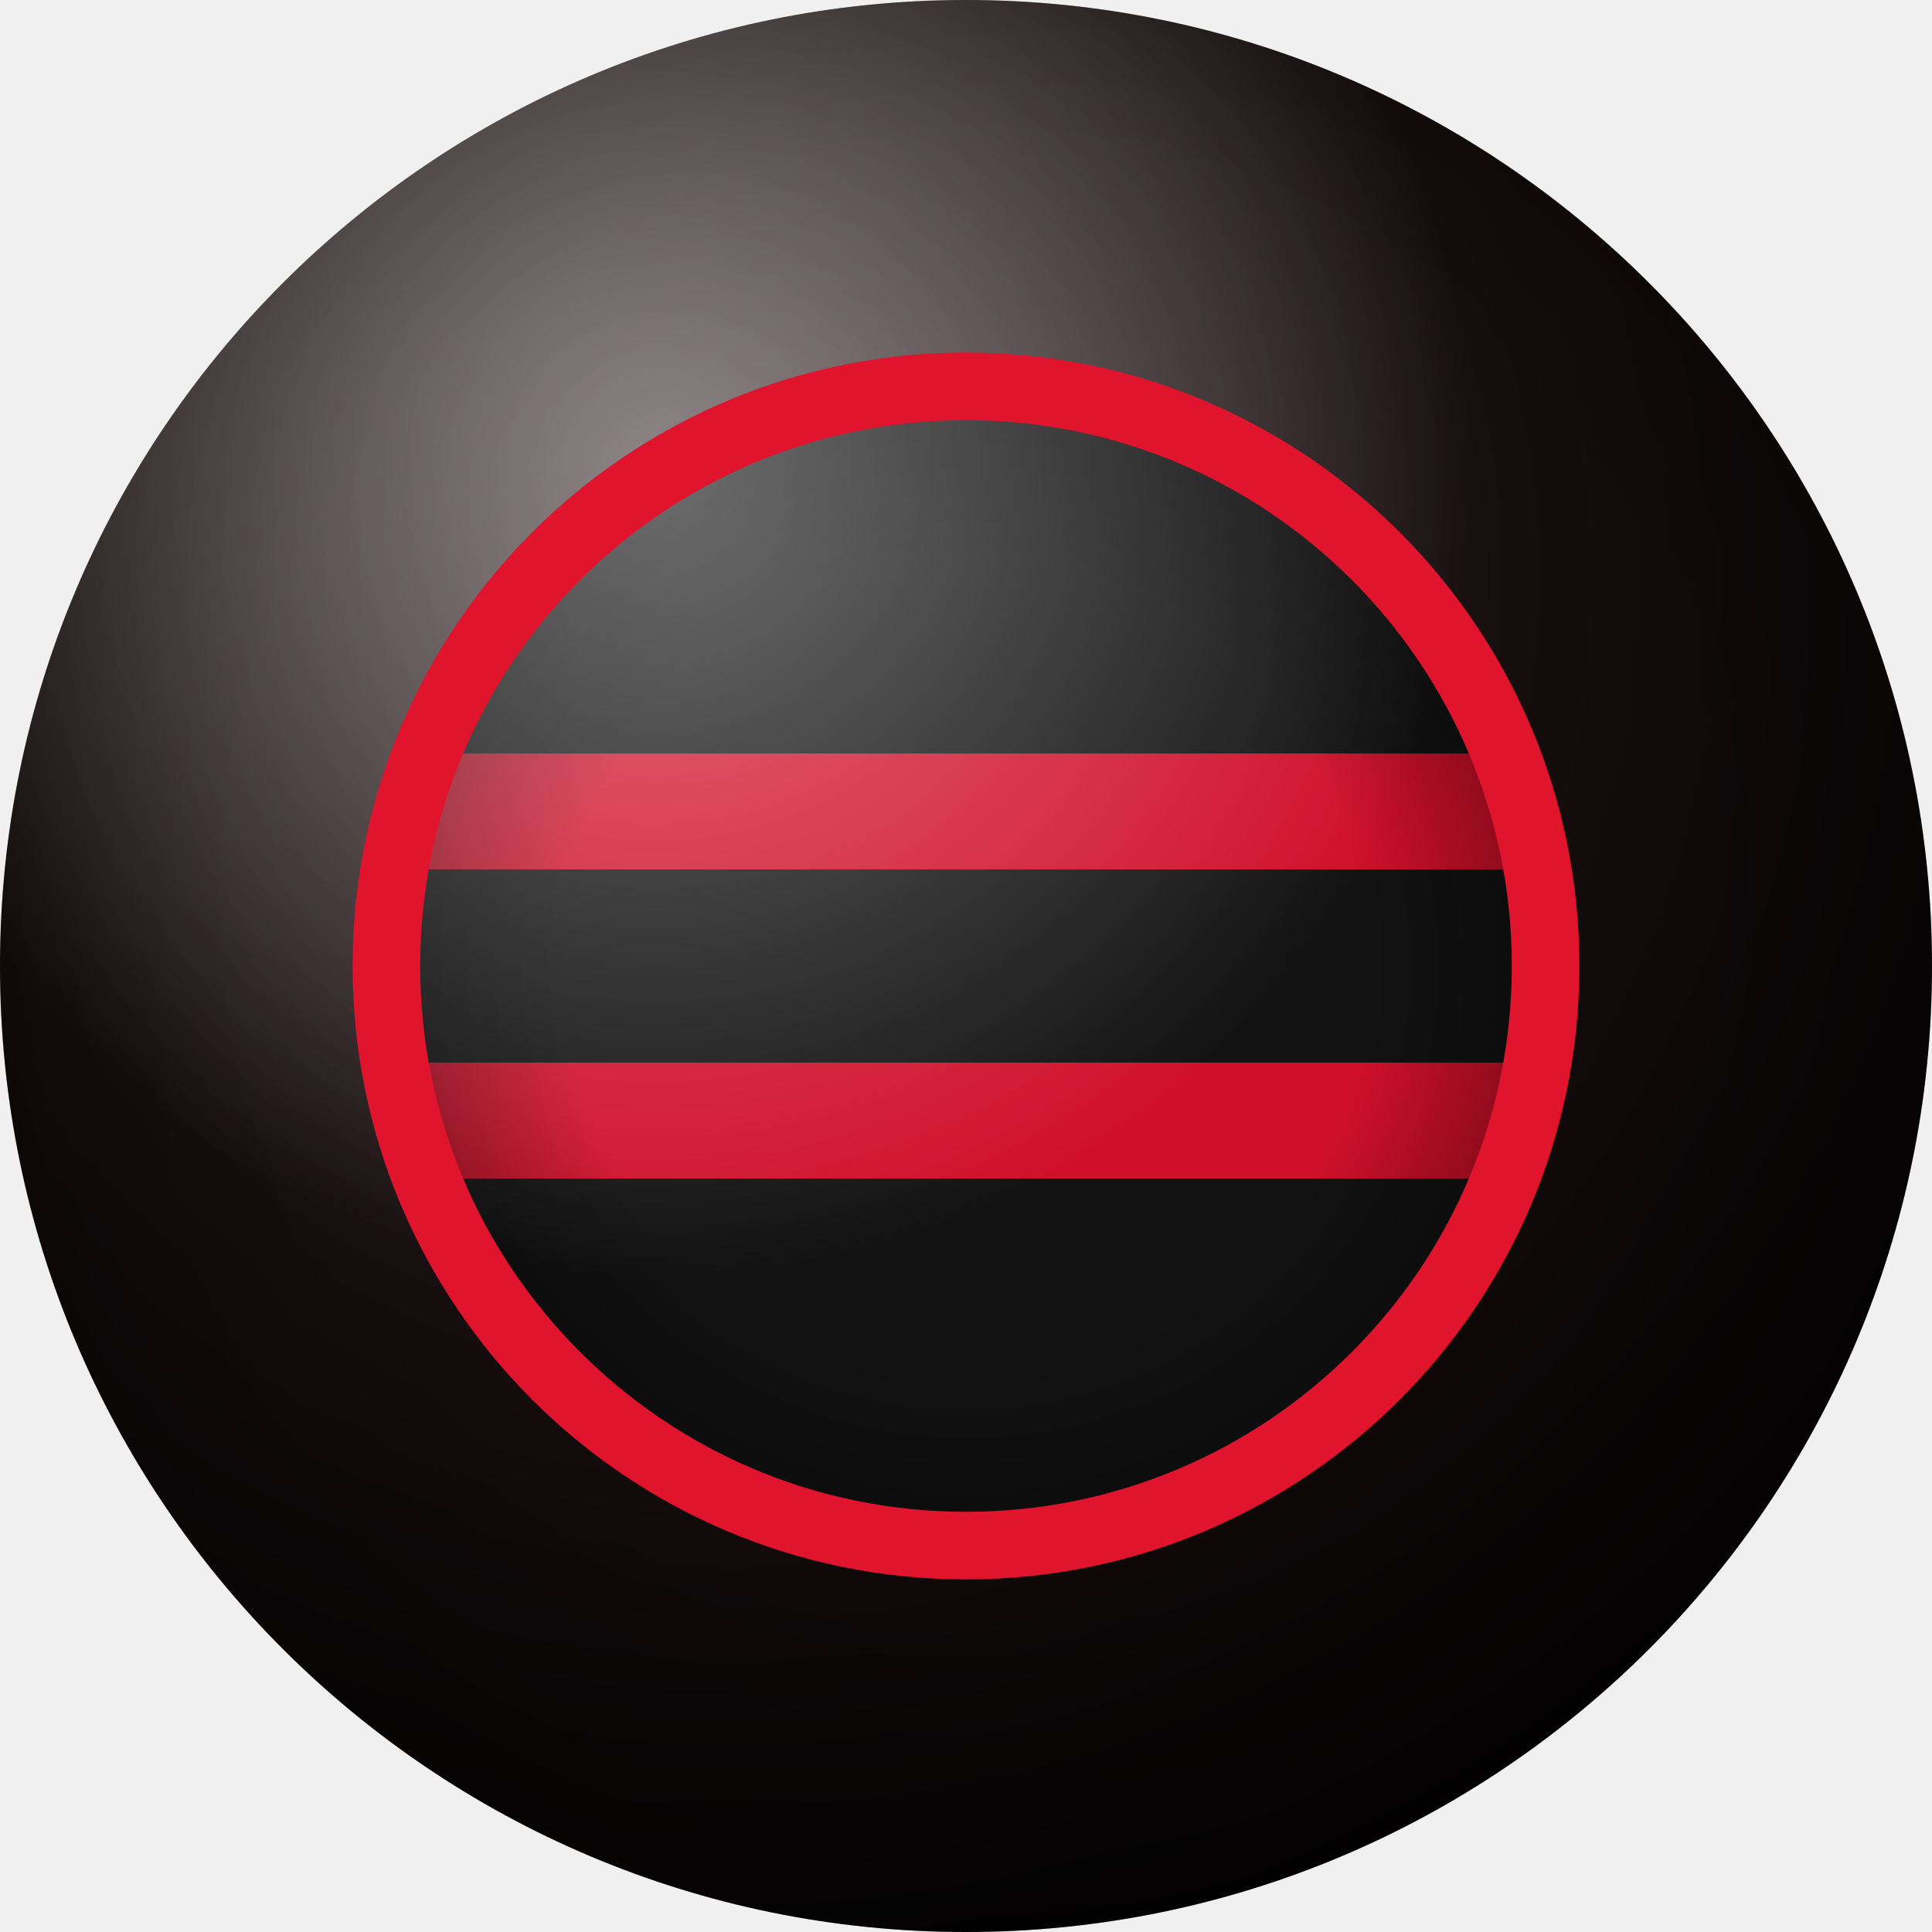
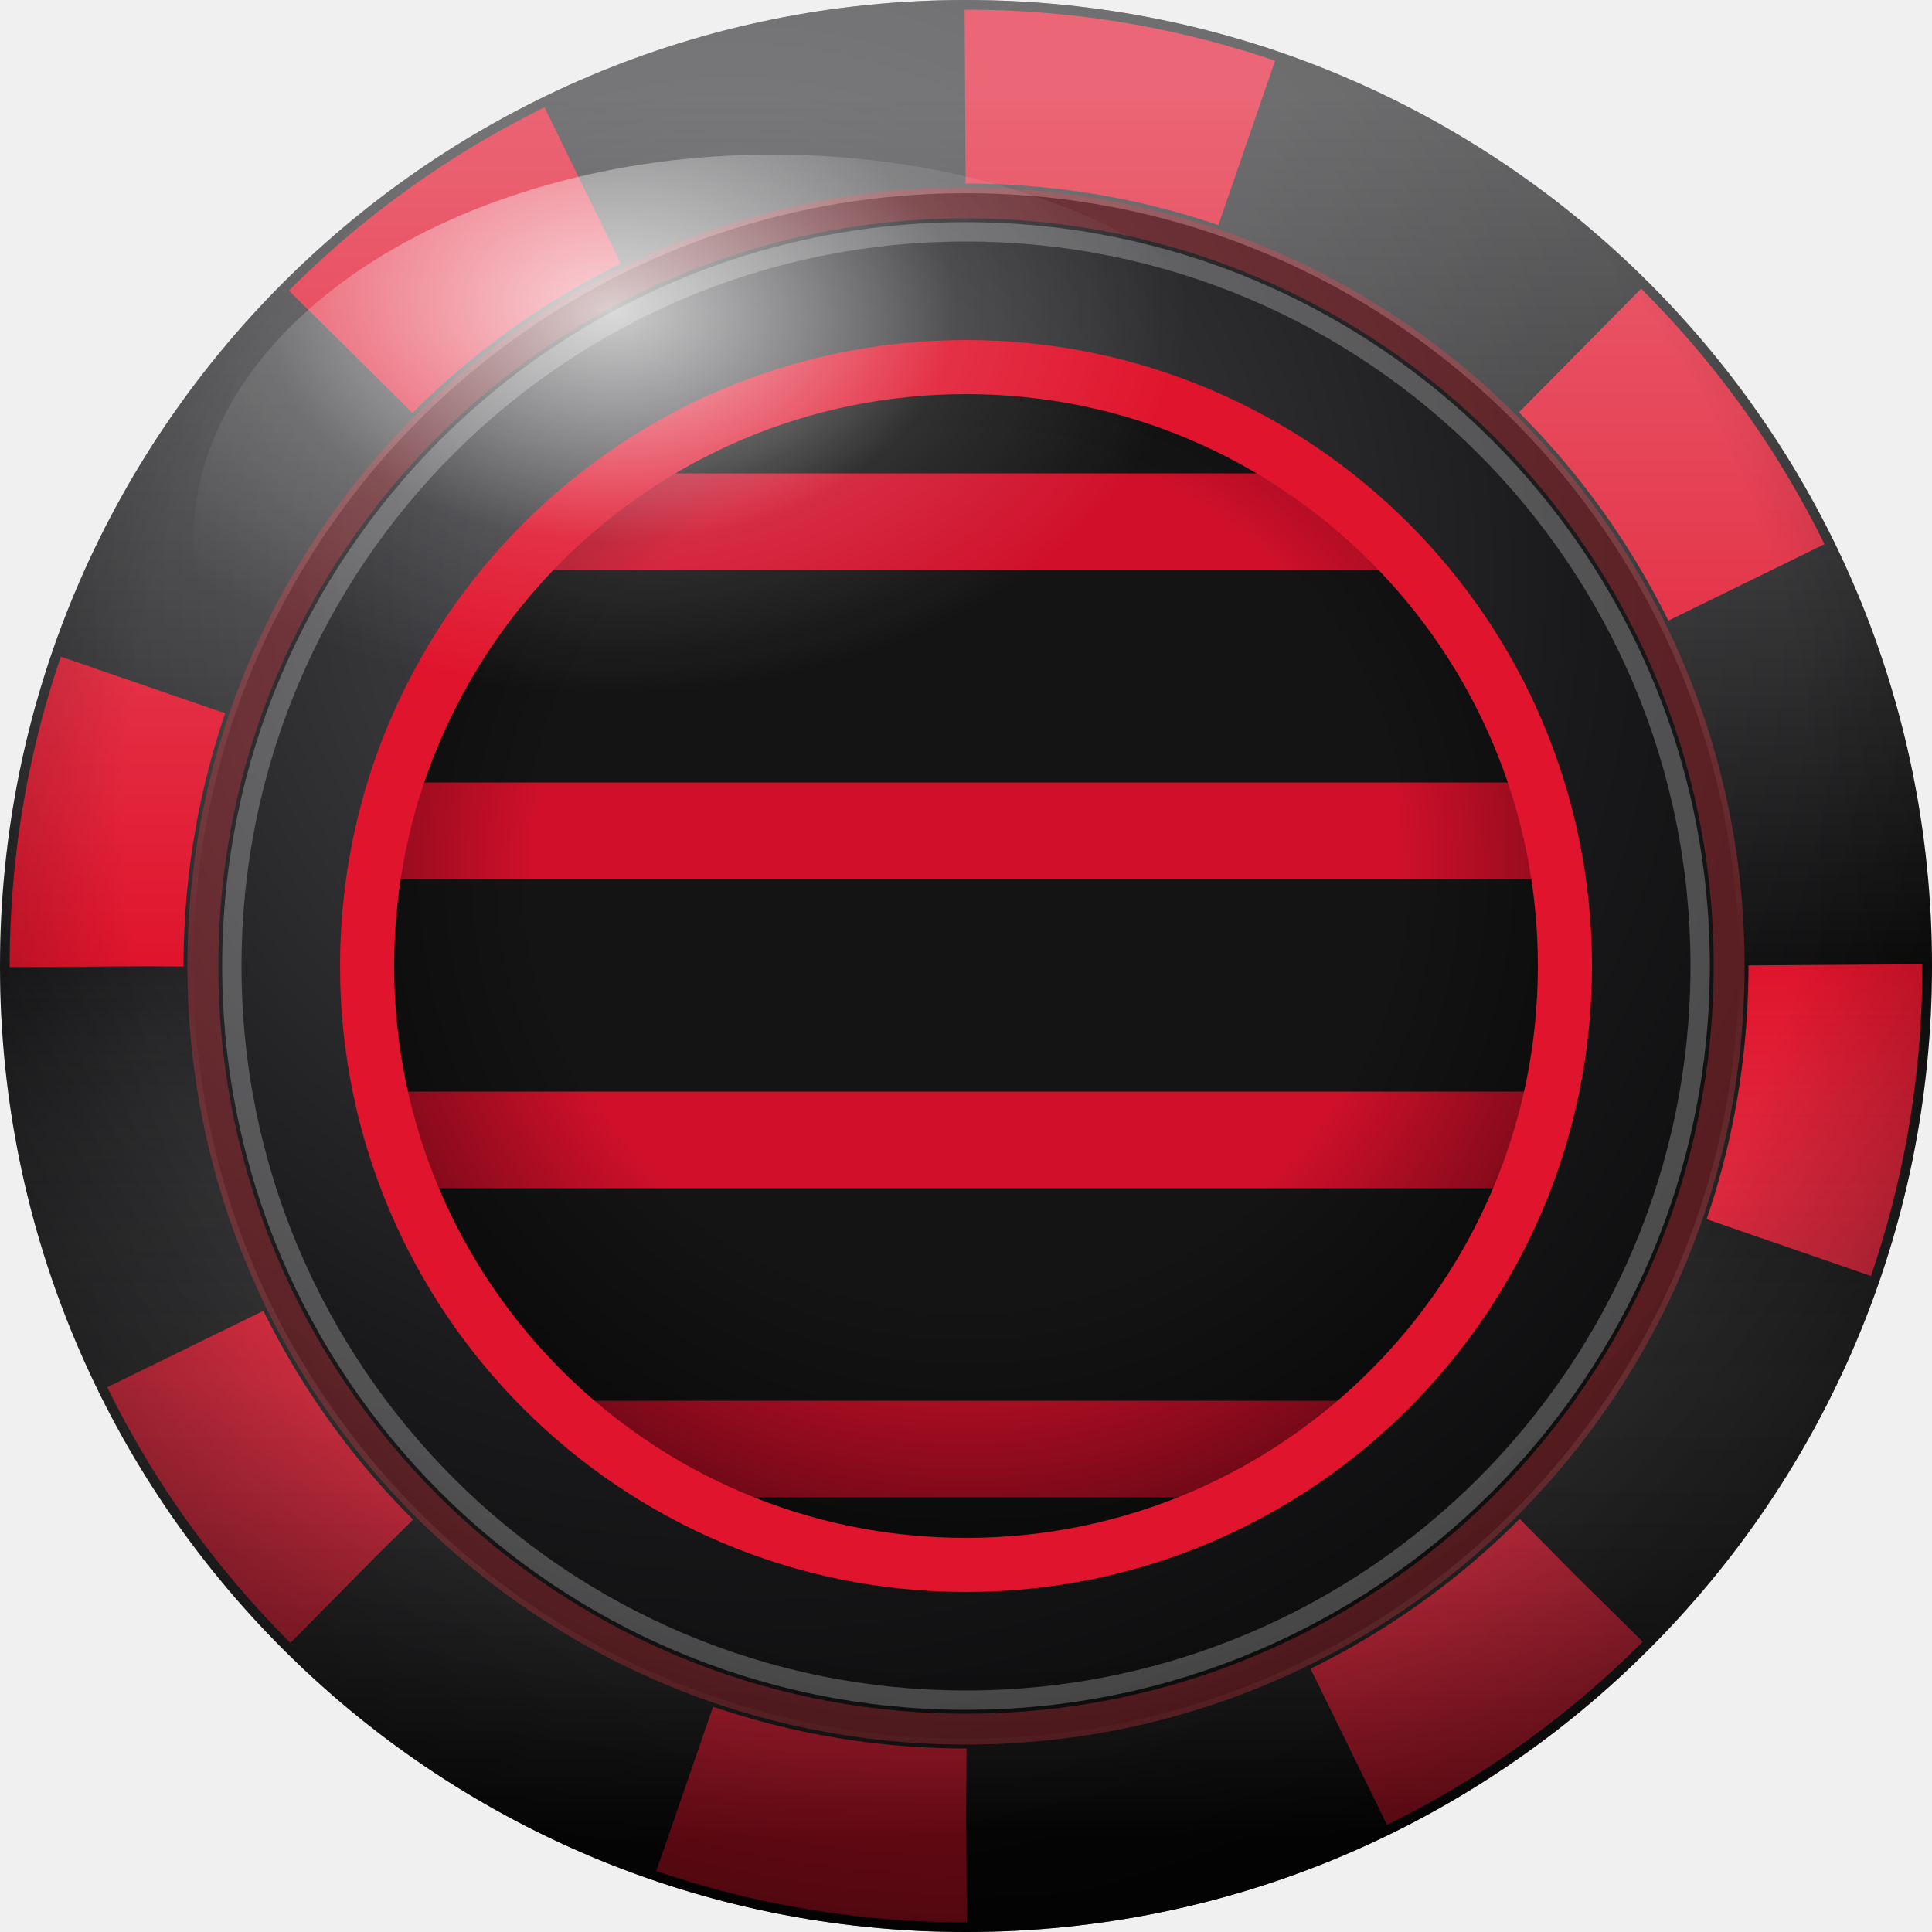
<svg xmlns="http://www.w3.org/2000/svg" viewBox="0 0 100 100">
  <defs>
    <clipPath id="c">
      <circle cx="50" cy="50" r="50" />
    </clipPath>
    <clipPath id="m">
-       <circle cx="50" cy="50" r="30" />
+       <circle cx="50" cy="50" r="31" />
    </clipPath>
-     <radialGradient id="l" cx=".34" cy=".24" r=".42">
-       <stop offset="0" stop-color="#fff" stop-opacity="0.4" />
+     <radialGradient id="corpo" cx=".38" cy=".3" r=".8">
+       <stop offset="0" stop-color="#4A4A4E" />
+       <stop offset=".55" stop-color="#19191B" />
+       <stop offset="1" stop-color="#020202" />
+     </radialGradient>
+     <linearGradient id="borda" x1="0" y1="0" x2="0" y2="1">
+       <stop offset="0" stop-color="#fff" stop-opacity=".35" />
+       <stop offset=".5" stop-color="#fff" stop-opacity="0" />
+       <stop offset="1" stop-color="#000" stop-opacity=".45" />
+     </linearGradient>
+     <radialGradient id="ms" cx=".5" cy=".42" r=".55">
+       <stop offset=".65" stop-color="#000" stop-opacity="0" />
+       <stop offset="1" stop-color="#000" stop-opacity=".45" />
+     </radialGradient>
+     <radialGradient id="verniz" cx=".36" cy=".2" r=".5">
+       <stop offset="0" stop-color="#fff" stop-opacity=".75" />
+       <stop offset=".6" stop-color="#fff" stop-opacity=".12" />
      <stop offset="1" stop-color="#fff" stop-opacity="0" />
    </radialGradient>
-     <radialGradient id="s" cx=".5" cy=".45" r=".62">
-       <stop offset=".6" stop-color="#000" stop-opacity="0" />
-       <stop offset="1" stop-color="#000" stop-opacity="0.45" />
-     </radialGradient>
-     <radialGradient id="ms" cx=".5" cy=".5" r=".5">
-       <stop offset=".7" stop-color="#000" stop-opacity="0" />
-       <stop offset="1" stop-color="#000" stop-opacity=".35" />
-     </radialGradient>
-     <radialGradient id="f" cx=".38" cy=".3" r=".8">
-       <stop offset="0" stop-color="#4A3A3B" />
-       <stop offset=".5" stop-color="#160D0E" />
-       <stop offset="1" stop-color="#000" />
+     <radialGradient id="sombra" cx=".5" cy=".42" r=".6">
+       <stop offset=".72" stop-color="#000" stop-opacity="0" />
+       <stop offset="1" stop-color="#000" stop-opacity=".4" />
    </radialGradient>
  </defs>
  <g clip-path="url(#c)">
-     <rect width="100" height="100" fill="url(#f)" />
+     <rect width="100" height="100" fill="url(#corpo)" />
+     <circle cx="50" cy="50" r="45" fill="none" stroke="#E0142C" stroke-width="9" stroke-dasharray="14.84 20.50" stroke-dashoffset="0.00" />
+     <circle cx="50" cy="50" r="45" fill="none" stroke="url(#borda)" stroke-width="10" />
+     <circle cx="50" cy="50" r="39.5" fill="none" stroke="rgba(255,60,70,.3)" stroke-width="1.6" />
+     <circle cx="50" cy="50" r="38" fill="none" stroke="#fff" stroke-opacity=".25" stroke-width="1" />
    <g clip-path="url(#m)">
-       <rect width="100" height="100" fill="#121212" />
-       <rect y="39" width="100" height="6" fill="#D0102A" />
-       <rect y="55" width="100" height="6" fill="#D0102A" />
-       <circle cx="50" cy="50" r="30" fill="url(#ms)" />
+       <circle cx="50" cy="50" r="31" fill="#141414" />
+       <rect x="0" y="24.5" width="100" height="5" fill="#D0102A" />
+       <rect x="0" y="40.5" width="100" height="5" fill="#D0102A" />
+       <rect x="0" y="56.5" width="100" height="5" fill="#D0102A" />
+       <rect x="0" y="72.5" width="100" height="5" fill="#D0102A" />
+       <circle cx="50" cy="50" r="31" fill="url(#ms)" />
    </g>
-     <rect width="100" height="100" fill="url(#s)" />
-     <rect width="100" height="100" fill="url(#l)" />
+     <circle cx="50" cy="50" r="31" fill="none" stroke="#E0142C" stroke-width="2.8" />
+     <rect width="100" height="100" fill="url(#sombra)" />
+     <ellipse cx="40" cy="28" rx="30" ry="20" fill="url(#verniz)" />
  </g>
-   <circle cx="50" cy="50" r="30" fill="none" stroke="#E0142C" stroke-width="3.5" />
</svg>
